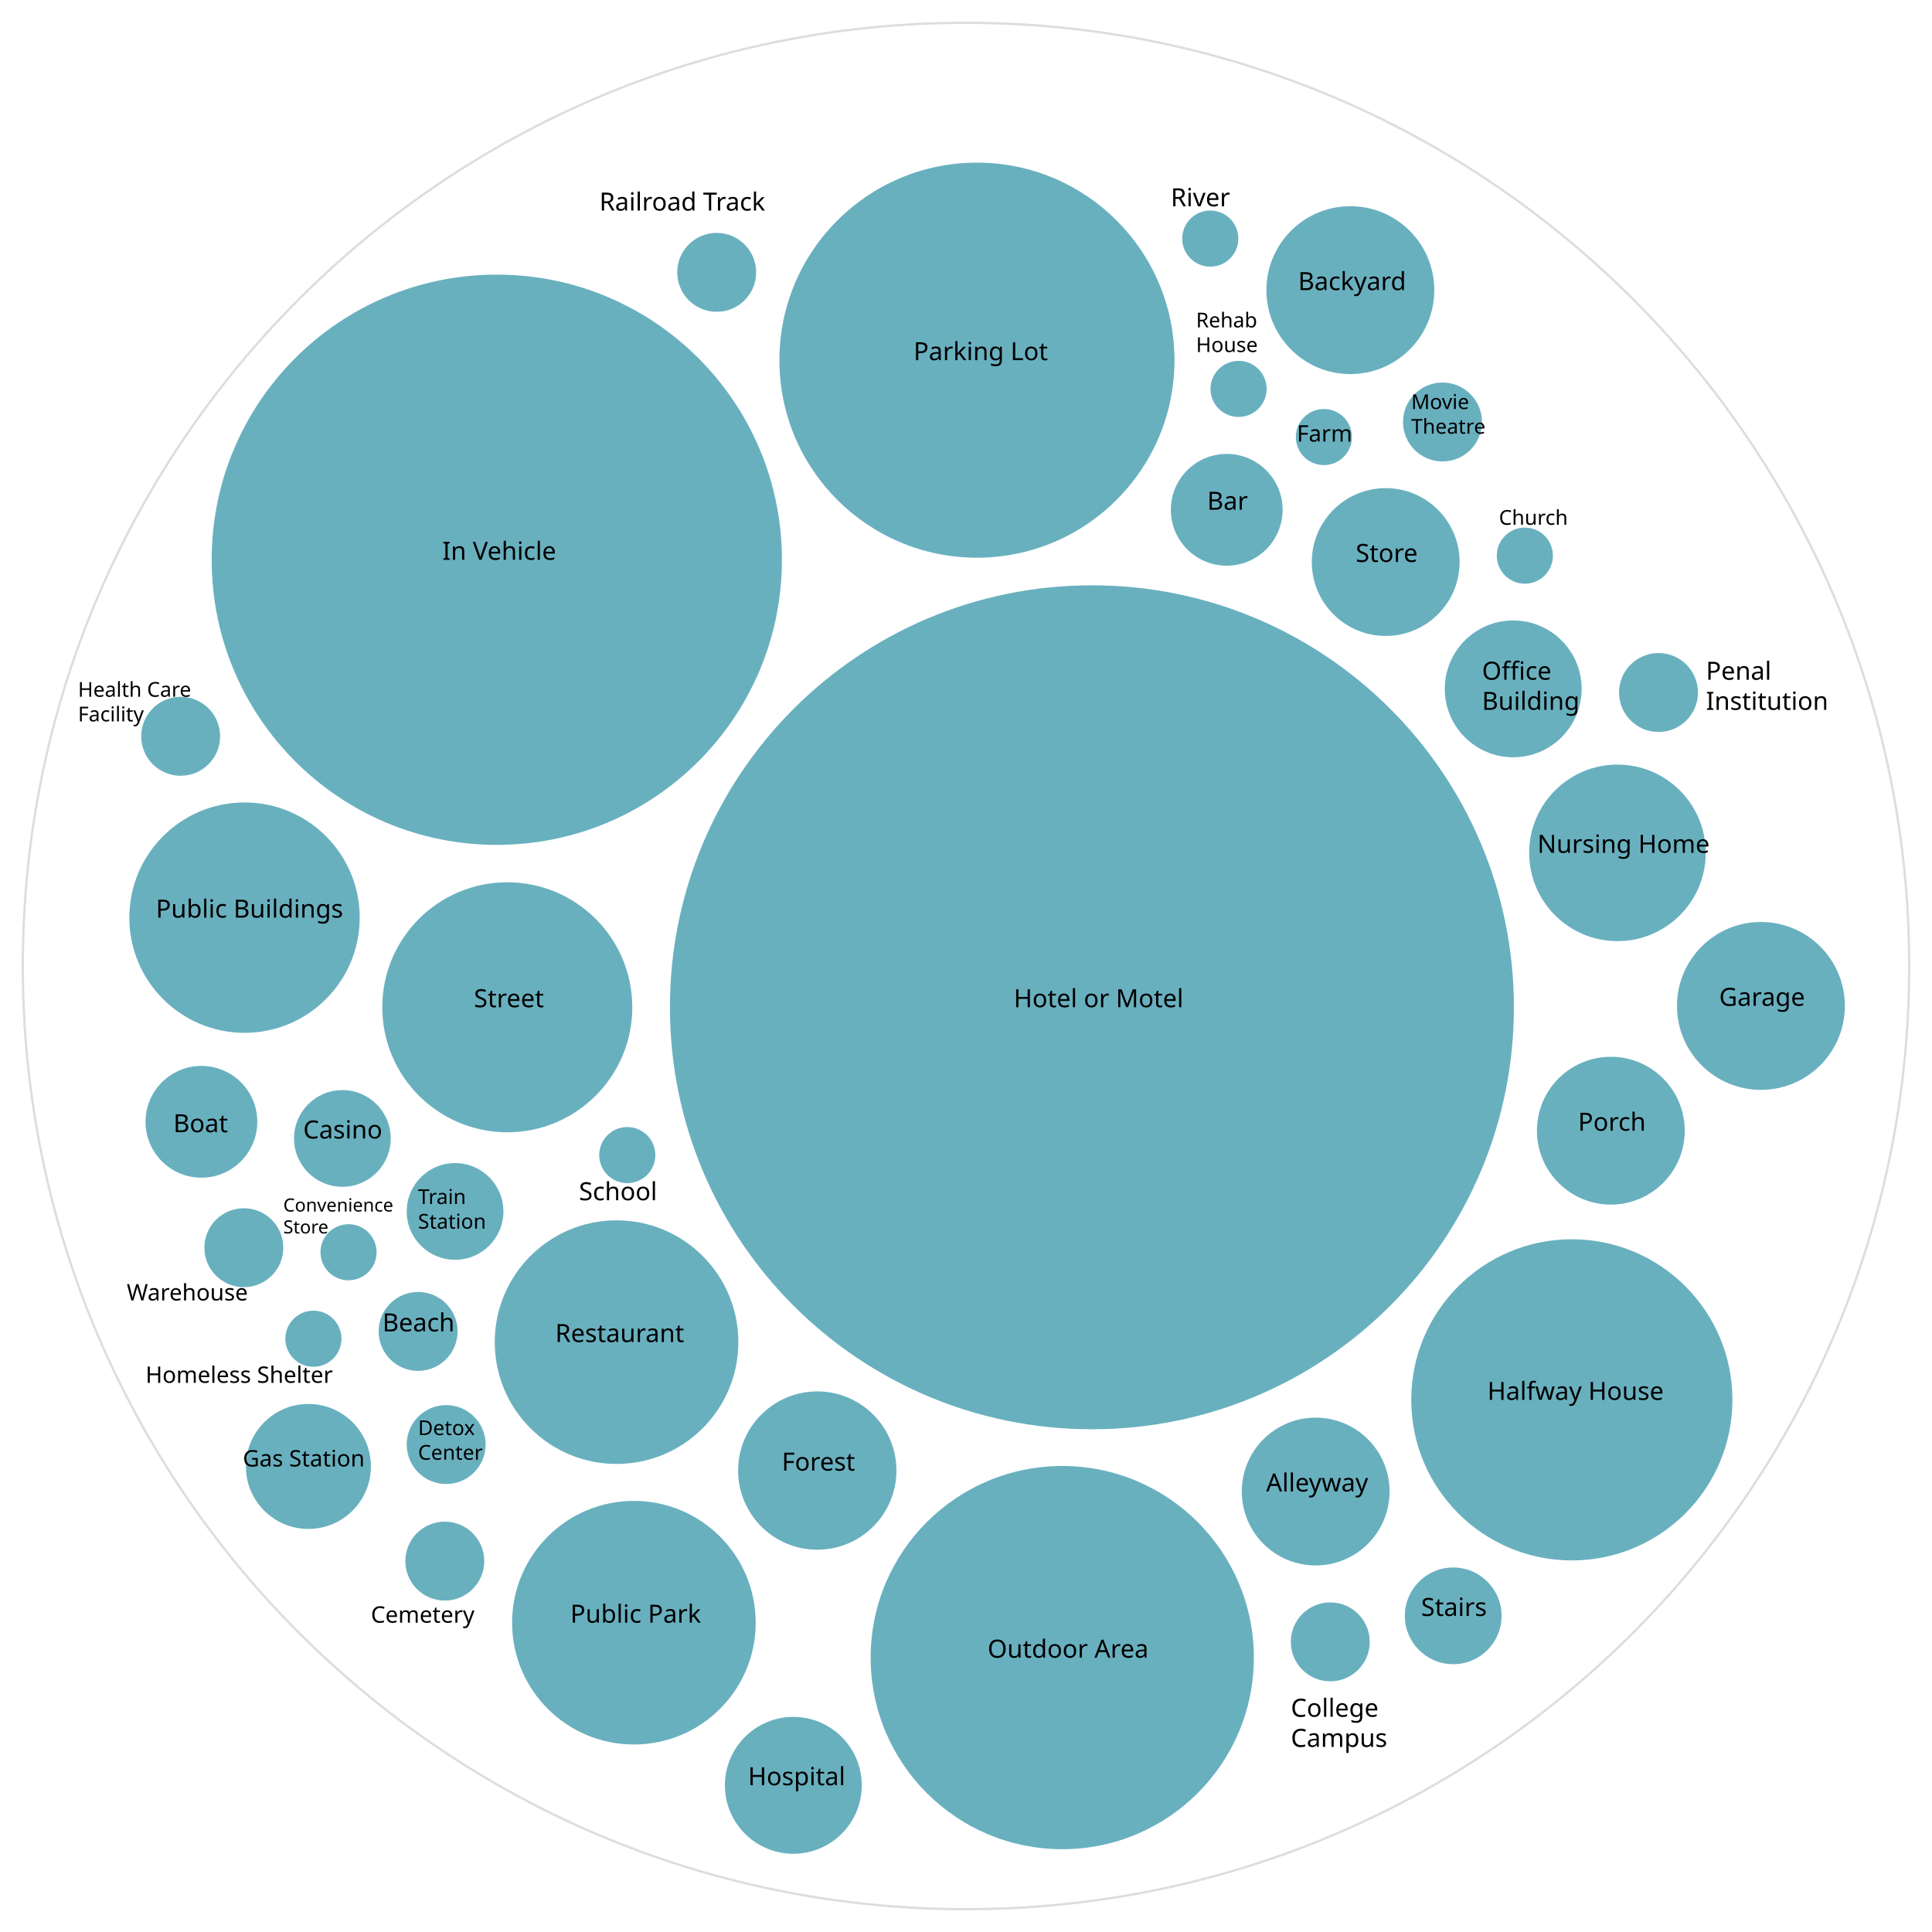
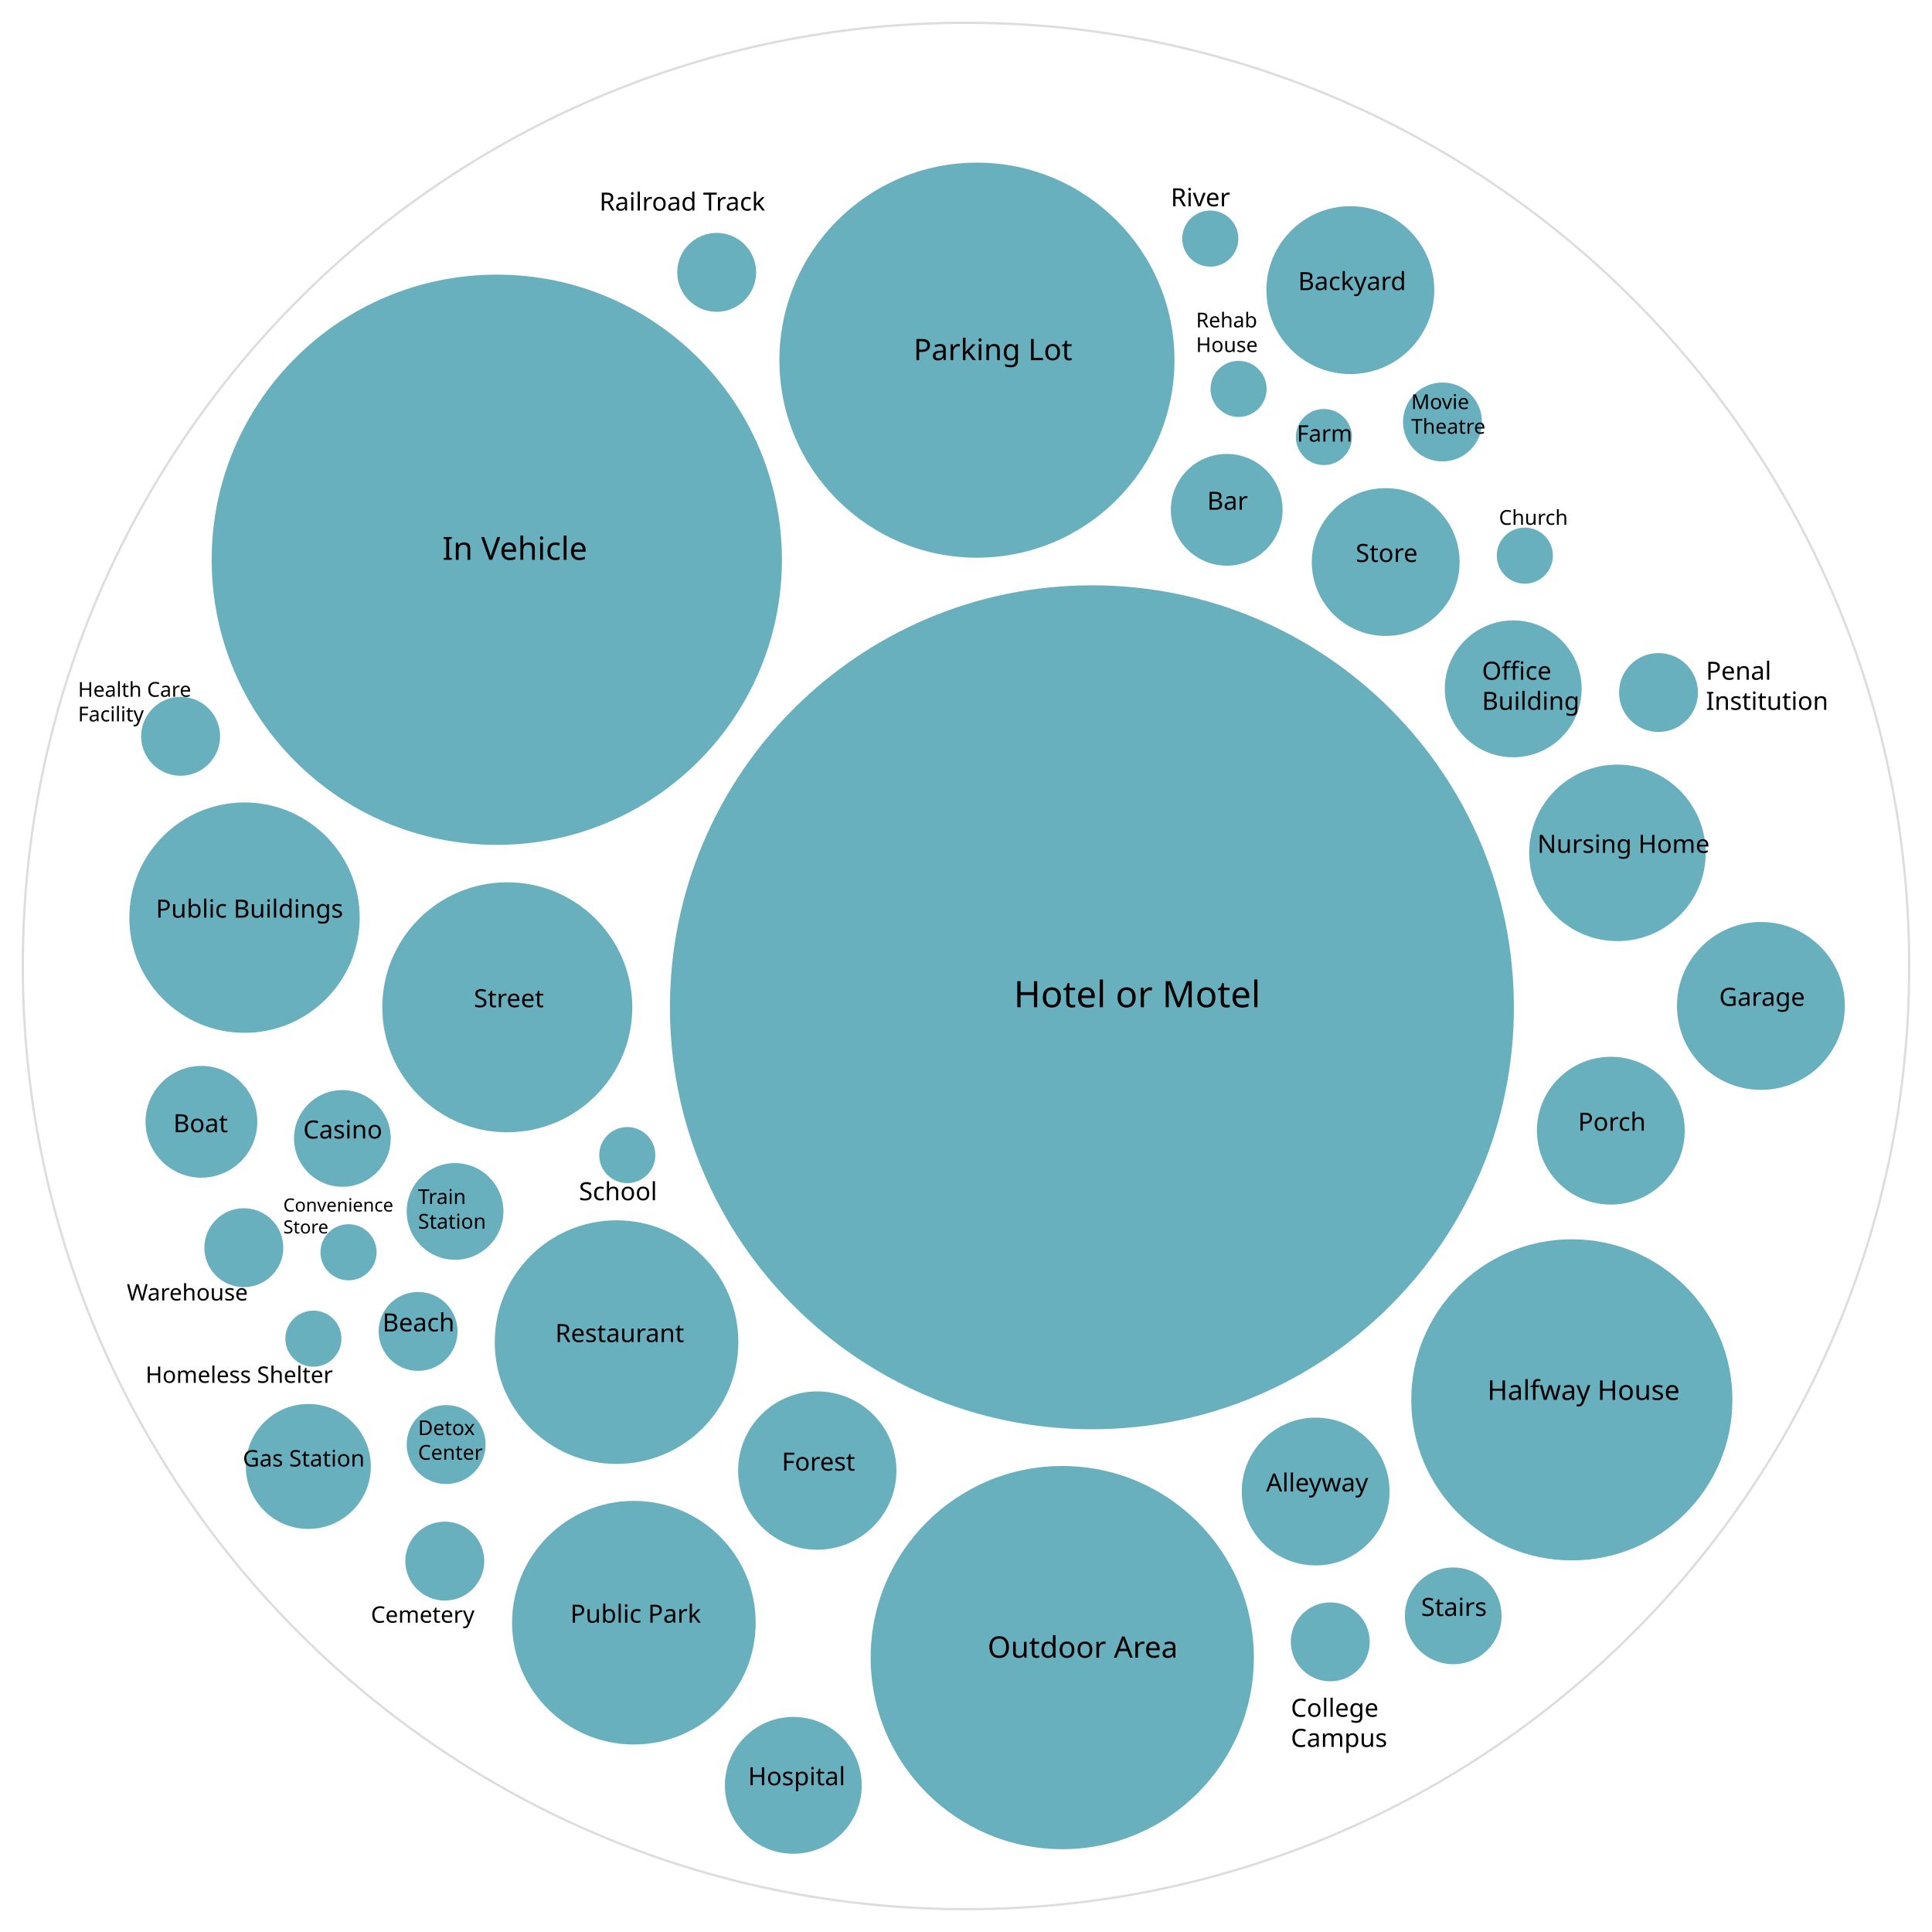
<svg xmlns="http://www.w3.org/2000/svg" version="1.1" id="Layer_1" x="0px" y="0px" viewBox="0 0 847 847" style="enable-background:new 0 0 847 847;" xml:space="preserve">
  <style type="text/css">
	.st0{fill-opacity:0;stroke:#DDDDDD;}
	.st1{fill:#69B0BF;stroke:#DDDDDD;stroke-opacity:0;}
	.st2{font-family:'FranklinGothicURW-Boo';}
	.st3{font-size:11px;}
- 	.st4{enable-background:new    ;}
- 	.st5{font-size:9px;}
- 	.st6{font-size:10px;}
- 	.st7{font-size:8px;}
+ 	.st4{font-size:16px;}
+ 	.st5{font-size:14px;}
+ 	.st6{font-size:13px;}
+ 	.st7{font-size:9px;}
+ 	.st8{font-size:12px;}
+ 	.st9{font-size:10px;}
+ 	.st10{font-size:8px;}
</style>
  <g transform="translate(10,10)">
    <g>
      <circle class="st0" cx="413.5" cy="413.5" r="413.5" />
      <circle class="st1" cx="212.4" cy="431.6" r="54.8" />
      <circle class="st1" cx="468.7" cy="431.6" r="185" />
      <circle class="st1" cx="265" cy="496.4" r="12.3" />
      <circle class="st1" cx="207.8" cy="235.4" r="125" />
      <circle class="st1" cx="260.3" cy="578.4" r="53.4" />
      <circle class="st1" cx="348.3" cy="634.7" r="34.7" />
      <circle class="st1" cx="418.3" cy="147.9" r="86.6" />
      <circle class="st1" cx="189.5" cy="521.1" r="21.2" />
      <circle class="st1" cx="455.7" cy="716.7" r="84" />
      <circle class="st1" cx="527.8" cy="213.5" r="24.5" />
      <circle class="st1" cx="566.8" cy="643.9" r="32.4" />
      <circle class="st1" cx="267.9" cy="701.4" r="53.4" />
      <circle class="st1" cx="97.2" cy="392.3" r="50.5" />
      <circle class="st1" cx="140.1" cy="489.1" r="21.2" />
      <circle class="st1" cx="597.5" cy="236.4" r="32.4" />
      <circle class="st1" cx="173.3" cy="573.7" r="17.3" />
      <circle class="st1" cx="679.1" cy="603.7" r="70.4" />
      <circle class="st1" cx="337.8" cy="772.7" r="30" />
      <circle class="st1" cx="653.4" cy="292" r="30" />
      <circle class="st1" cx="696.2" cy="485.7" r="32.4" />
      <circle class="st1" cx="78.3" cy="481.8" r="24.5" />
      <circle class="st1" cx="699.1" cy="363.9" r="38.7" />
      <circle class="st1" cx="185.6" cy="623.3" r="17.3" />
      <circle class="st1" cx="185" cy="674.4" r="17.3" />
      <circle class="st1" cx="142.8" cy="539" r="12.3" />
      <circle class="st1" cx="533" cy="160.5" r="12.3" />
-       <circle class="st1" cx="127.4" cy="576.9" r="12.3" />
+       <ellipse transform="matrix(0.9951 -9.853759e-02 9.853759e-02 0.9951 -56.2263 15.3613)" class="st1" cx="127.4" cy="576.9" rx="12.3" ry="12.3" />
      <circle class="st1" cx="762" cy="431" r="36.8" />
      <circle class="st1" cx="570.4" cy="181.6" r="12.3" />
      <circle class="st1" cx="304.2" cy="109.4" r="17.3" />
      <circle class="st1" cx="573.2" cy="709.8" r="17.3" />
      <circle class="st1" cx="658.5" cy="233.6" r="12.3" />
      <circle class="st1" cx="96.9" cy="537" r="17.3" />
      <circle class="st1" cx="582" cy="117.2" r="36.8" />
-       <circle class="st1" cx="125.2" cy="632.9" r="27.4" />
+       <ellipse transform="matrix(3.327795e-02 -0.9994 0.9994 3.327795e-02 -511.5159 736.9691)" class="st1" cx="125.2" cy="632.9" rx="27.4" ry="27.4" />
      <circle class="st1" cx="627.1" cy="698.4" r="21.2" />
-       <circle class="st1" cx="69.2" cy="312.8" r="17.3" />
+       <ellipse transform="matrix(3.327792e-02 -0.9994 0.9994 3.327792e-02 -245.7296 371.5523)" class="st1" cx="69.2" cy="312.8" rx="17.3" ry="17.3" />
      <circle class="st1" cx="717.1" cy="293.6" r="17.3" />
      <circle class="st1" cx="622.4" cy="175" r="17.3" />
      <circle class="st1" cx="520.6" cy="94.6" r="12.3" />
    </g>
    <g>
      <text transform="matrix(1 0 0 1 197.7415 431.5746)" class="st2 st3">Street</text>
-       <text transform="matrix(1 0 0 1 434.4395 431.5746)" class="st2 st3">Hotel or Motel</text>
+       <text transform="matrix(1 0 0 1 434.4395 431.5746)" class="st2 st4">Hotel or Motel</text>
      <text transform="matrix(1 0 0 1 243.813 516.2)" class="st2 st3">School</text>
-       <text transform="matrix(1 0 0 1 183.9049 235.4323)" class="st2 st3">In Vehicle</text>
+       <text transform="matrix(1 0 0 1 183.9049 235.4323)" class="st2 st5">In Vehicle</text>
      <text transform="matrix(1 0 0 1 233.4169 578.3679)" class="st2 st3">Restaurant</text>
      <text transform="matrix(1 0 0 1 332.7444 634.7232)" class="st2 st3">Forest</text>
-       <text transform="matrix(1 0 0 1 390.5091 147.902)" class="st2 st3">Parking Lot</text>
-       <text transform="matrix(1 0 0 1 173.268 517.8433)" class="st4">
-         <tspan x="0" y="0" class="st2 st5">Train</tspan>
-         <tspan x="0" y="10.8" class="st2 st5">Station</tspan>
-       </text>
-       <text transform="matrix(1 0 0 1 422.9695 716.7447)" class="st2 st3">Outdoor Area</text>
+       <text transform="matrix(1 0 0 1 390.5091 147.902)" class="st2 st6">Parking Lot</text>
+       <text transform="matrix(1 0 0 1 173.268 517.8433)" class="st2 st7">Train</text>
+       <text transform="matrix(1 0 0 1 173.268 528.6433)" class="st2 st7">Station</text>
+       <text transform="matrix(1 0 0 1 422.9695 716.7447)" class="st2 st6">Outdoor Area</text>
      <text transform="matrix(1 0 0 1 519.2227 213.4745)" class="st2 st3">Bar</text>
      <text transform="matrix(1 0 0 1 545.0839 643.8813)" class="st2 st3">Alleyway</text>
      <text transform="matrix(1 0 0 1 240.0394 701.3982)" class="st2 st3">Public Park</text>
      <text transform="matrix(1 0 0 1 58.3405 392.2893)" class="st2 st3">Public Buildings</text>
      <text transform="matrix(1 0 0 1 122.9303 489.1271)" class="st2 st3">Casino</text>
      <text transform="matrix(1 0 0 1 584.3387 236.362)" class="st2 st3">Store</text>
      <text transform="matrix(1 0 0 1 157.6729 573.6921)" class="st2 st3">Beach</text>
-       <text transform="matrix(1 0 0 1 642.0822 603.728)" class="st2 st3">Halfway House</text>
+       <text transform="matrix(1 0 0 1 642.0822 603.728)" class="st2 st8">Halfway House</text>
      <text transform="matrix(1 0 0 1 317.9471 772.66)" class="st2 st3">Hospital</text>
-       <text transform="matrix(1 0 0 1 639.6997 287.9999)" class="st4">
-         <tspan x="0" y="0" class="st2 st3">Office</tspan>
-         <tspan x="0" y="13.2" class="st2 st3">Building</tspan>
-       </text>
+       <text transform="matrix(1 0 0 1 639.6997 287.9999)" class="st2 st3">Office</text>
+       <text transform="matrix(1 0 0 1 639.6997 301.1999)" class="st2 st3">Building</text>
      <text transform="matrix(1 0 0 1 681.834 485.717)" class="st2 st3">Porch</text>
      <text transform="matrix(1 0 0 1 65.9874 486.3731)" class="st2 st3">Boat</text>
      <text transform="matrix(1 0 0 1 663.9972 363.8807)" class="st2 st3">Nursing Home</text>
-       <text transform="matrix(1 0 0 1 173.2679 619.153)" class="st4">
-         <tspan x="0" y="0" class="st2 st5">Detox</tspan>
-         <tspan x="0" y="10.8" class="st2 st5">Center</tspan>
-       </text>
-       <text transform="matrix(1 0 0 1 152.5969 701.3986)" class="st2 st6">Cemetery</text>
-       <text transform="matrix(1 0 0 1 114.1952 521.1431)" class="st4">
-         <tspan x="0" y="0" class="st2 st7">Convenience</tspan>
-         <tspan x="0" y="9.6" class="st2 st7">Store</tspan>
-       </text>
-       <text transform="matrix(1 0 0 1 514.3458 133.5303)" class="st4">
-         <tspan x="0" y="0" class="st2 st5">Rehab </tspan>
-         <tspan x="0" y="10.8" class="st2 st5">House</tspan>
-       </text>
-       <text transform="matrix(1 0 0 1 53.8095 596.2456)" class="st2 st6">Homeless Shelter</text>
+       <text transform="matrix(1 0 0 1 173.2679 619.153)" class="st2 st7">Detox</text>
+       <text transform="matrix(1 0 0 1 173.2679 629.953)" class="st2 st7">Center</text>
+       <text transform="matrix(1 0 0 1 152.5969 701.3986)" class="st2 st9">Cemetery</text>
+       <text transform="matrix(1 0 0 1 114.1952 521.1431)" class="st2 st10">Convenience</text>
+       <text transform="matrix(1 0 0 1 114.1952 530.7432)" class="st2 st10">Store</text>
+       <text transform="matrix(1 0 0 1 514.3458 133.5303)" class="st2 st7">Rehab </text>
+       <text transform="matrix(1 0 0 1 514.3458 144.3303)" class="st2 st7">House</text>
+       <text transform="matrix(1 0 0 1 53.8095 596.2456)" class="st2 st9">Homeless Shelter</text>
      <text transform="matrix(1 0 0 1 743.6813 430.9673)" class="st2 st3">Garage</text>
-       <text transform="matrix(1 0 0 1 558.5381 183.5955)" class="st2 st6">Farm</text>
+       <text transform="matrix(1 0 0 1 558.5381 183.5955)" class="st2 st9">Farm</text>
      <text transform="matrix(1 0 0 1 252.7768 82.321)" class="st2 st3">Railroad Track</text>
-       <text transform="matrix(1 0 0 1 555.9206 742.6459)" class="st4">
-         <tspan x="0" y="0" class="st2 st3">College</tspan>
-         <tspan x="0" y="13.2" class="st2 st3">Campus</tspan>
-       </text>
-       <text transform="matrix(1 0 0 1 647.1337 220.0691)" class="st2 st5">Church</text>
-       <text transform="matrix(1 0 0 1 45.5699 560.1346)" class="st2 st6">Warehouse</text>
+       <text transform="matrix(1 0 0 1 555.9206 742.6459)" class="st2 st3">College</text>
+       <text transform="matrix(1 0 0 1 555.9206 755.8459)" class="st2 st3">Campus</text>
+       <text transform="matrix(1 0 0 1 647.1337 220.0691)" class="st2 st7">Church</text>
+       <text transform="matrix(1 0 0 1 45.5699 560.1346)" class="st2 st9">Warehouse</text>
      <text transform="matrix(1 0 0 1 559.093 117.189)" class="st2 st3">Backyard</text>
-       <text transform="matrix(1 0 0 1 96.4595 632.9151)" class="st2 st6">Gas Station</text>
+       <text transform="matrix(1 0 0 1 96.4595 632.9151)" class="st2 st9">Gas Station</text>
      <text transform="matrix(1 0 0 1 613.0051 698.4412)" class="st2 st3">Stairs</text>
-       <text transform="matrix(1 0 0 1 24.1918 295.4624)" class="st4">
-         <tspan x="0" y="0" class="st2 st5">Health Care</tspan>
-         <tspan x="0" y="10.8" class="st2 st5">Facility</tspan>
-       </text>
-       <text transform="matrix(1 0 0 1 737.8971 287.9999)" class="st4">
-         <tspan x="0" y="0" class="st2 st3">Penal</tspan>
-         <tspan x="0" y="13.2" class="st2 st3">Institution</tspan>
-       </text>
-       <text transform="matrix(1 0 0 1 608.6794 169.3423)" class="st4">
-         <tspan x="0" y="0" class="st2 st5">Movie</tspan>
-         <tspan x="0" y="10.8" class="st2 st5">Theatre</tspan>
-       </text>
+       <text transform="matrix(1 0 0 1 24.1918 295.4624)" class="st2 st7">Health Care</text>
+       <text transform="matrix(1 0 0 1 24.1918 306.2624)" class="st2 st7">Facility</text>
+       <text transform="matrix(1 0 0 1 737.8971 287.9999)" class="st2 st3">Penal</text>
+       <text transform="matrix(1 0 0 1 737.8971 301.1999)" class="st2 st3">Institution</text>
+       <text transform="matrix(1 0 0 1 608.6794 169.3423)" class="st2 st7">Movie</text>
+       <text transform="matrix(1 0 0 1 608.6794 180.1423)" class="st2 st7">Theatre</text>
      <text transform="matrix(1 0 0 1 503.2746 80.4285)" class="st2 st3">River</text>
    </g>
  </g>
</svg>
